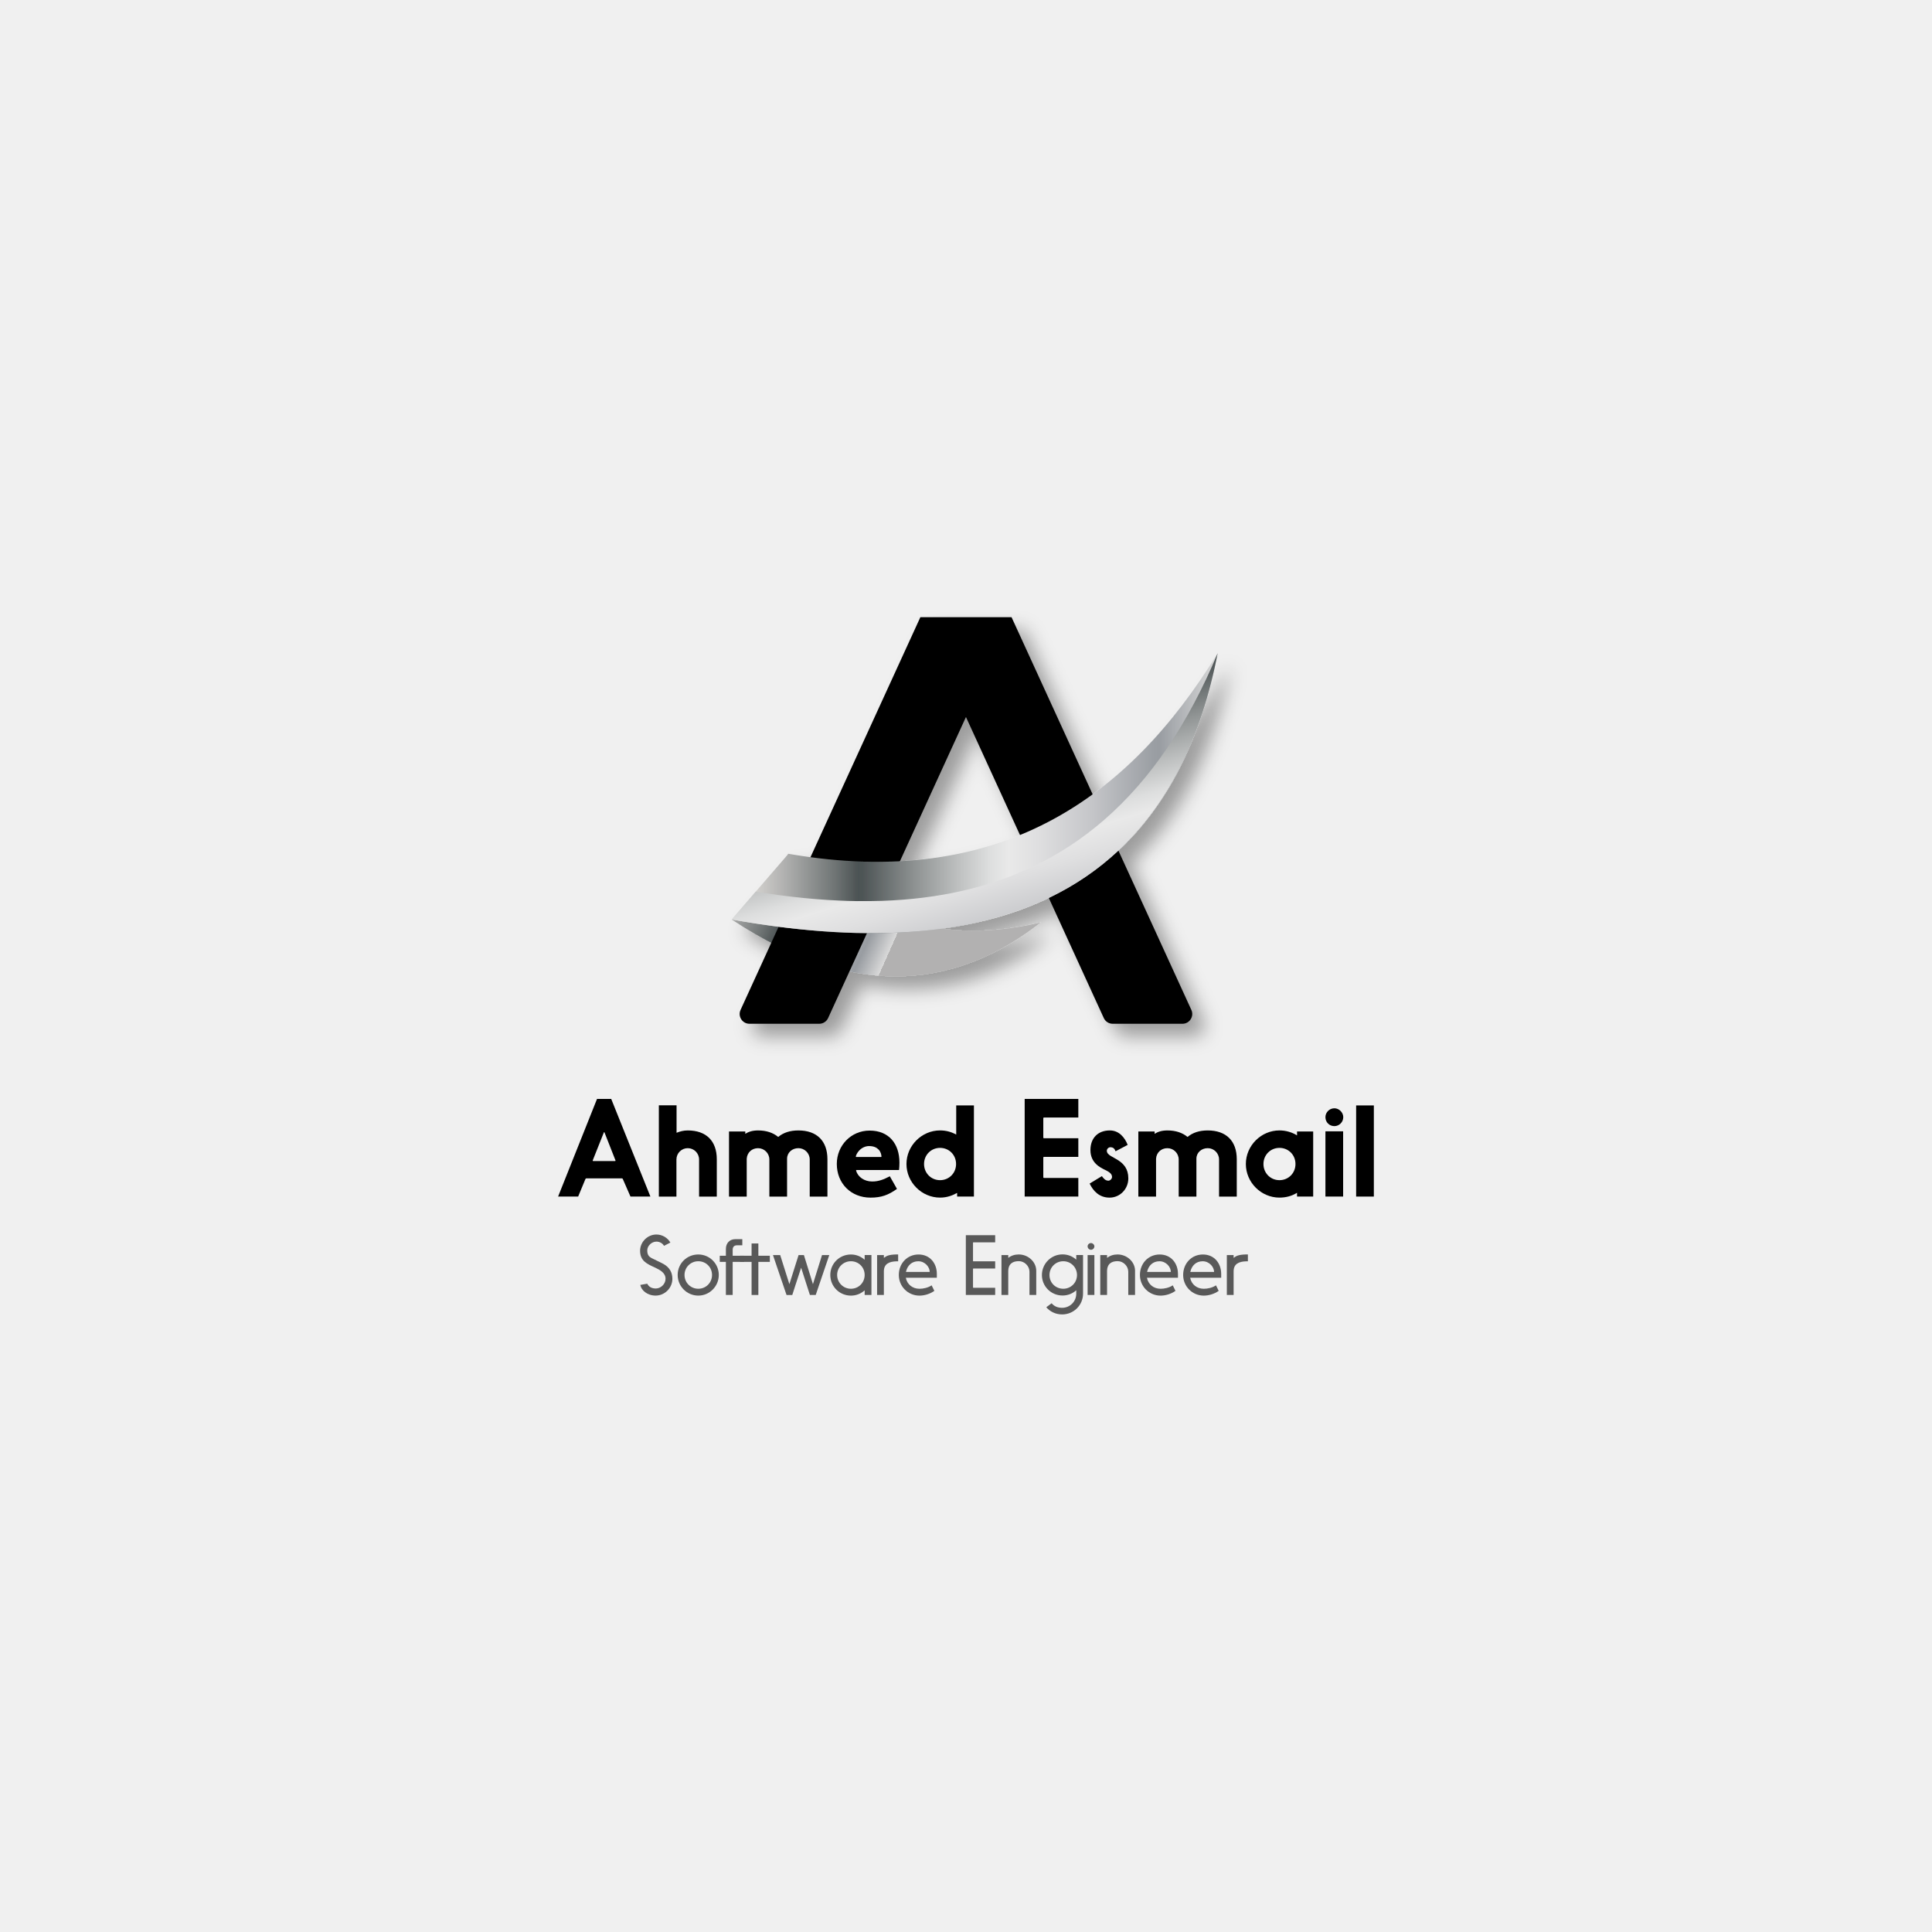
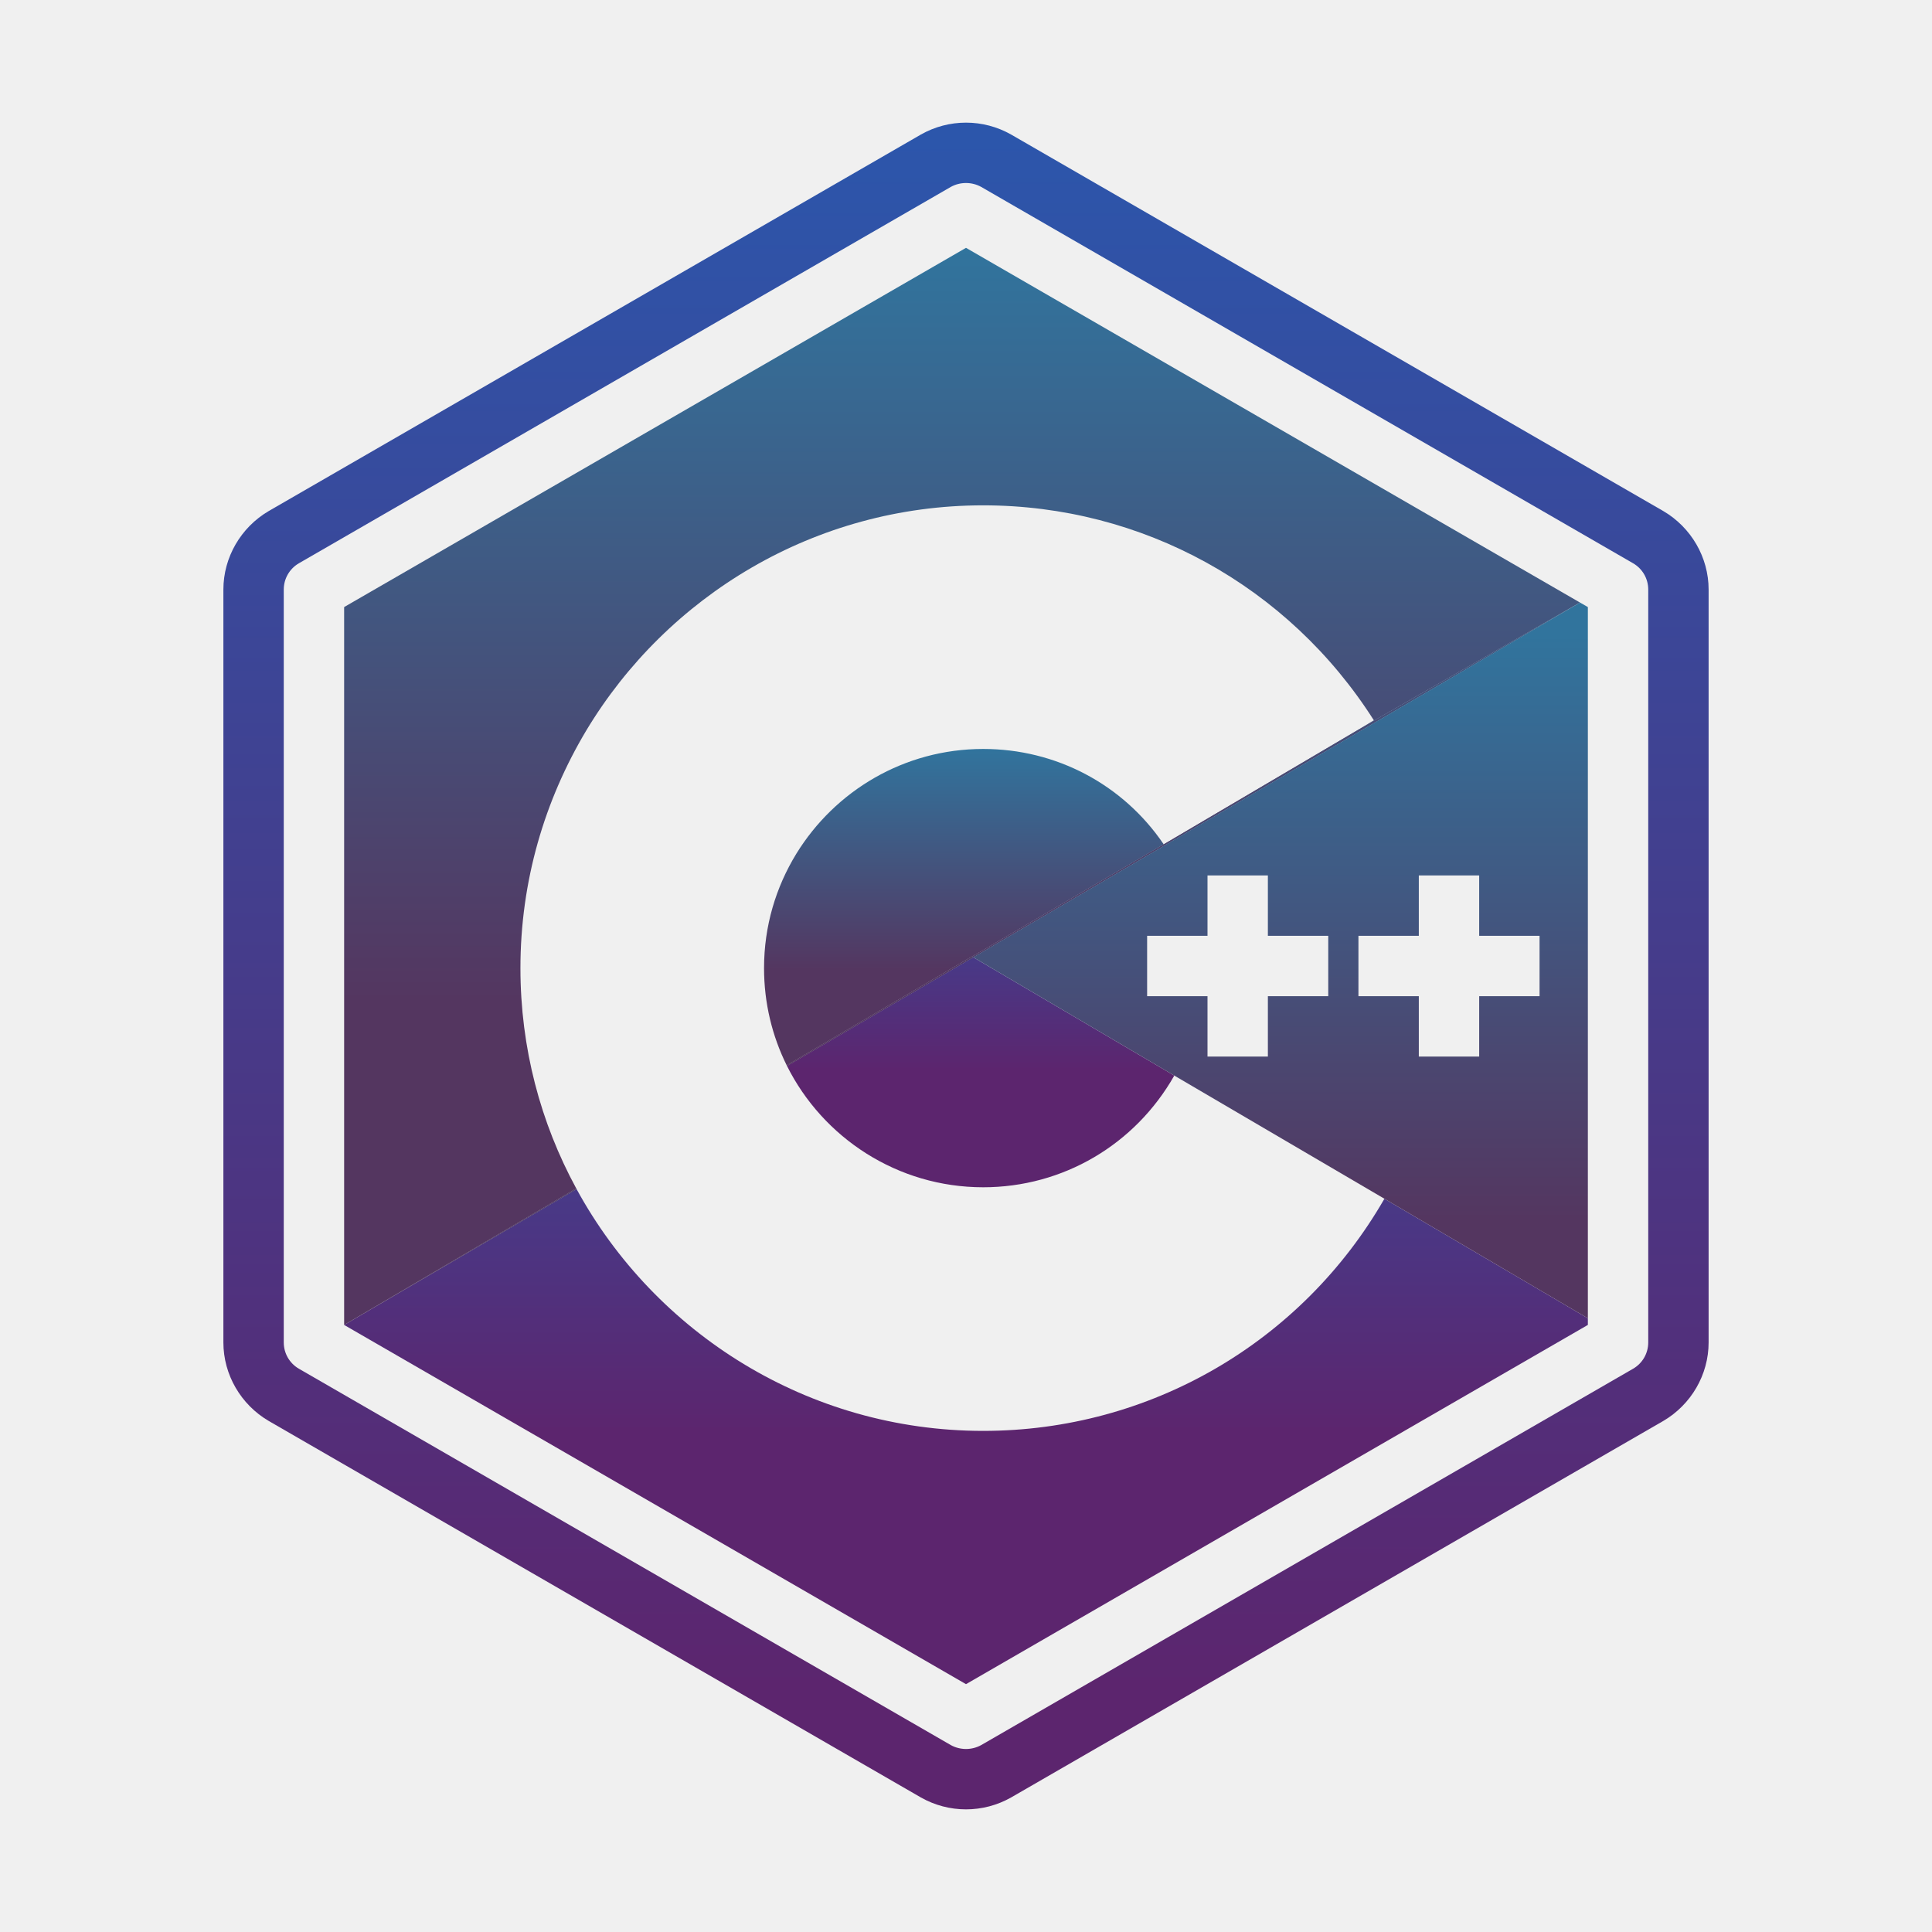
- <svg xmlns="http://www.w3.org/2000/svg" xmlns:xlink="http://www.w3.org/1999/xlink" id="Layer_1" data-name="Layer 1" viewBox="0 0 1080 1080">
+ <svg xmlns="http://www.w3.org/2000/svg" viewBox="0,0,256,256" width="64px" height="64px">
  <defs>
-     <style>
-       .cls-1, .cls-2, .cls-3, .cls-4, .cls-5, .cls-6 {
-         stroke-width: 0px;
-       }
- 
-       .cls-1, .cls-5 {
-         fill: #000;
-       }
- 
-       .cls-2 {
-         fill: url(#Steel-2);
-       }
- 
-       .cls-2, .cls-4, .cls-5, .cls-6 {
-         fill-rule: evenodd;
-       }
- 
-       .cls-7 {
-         filter: url(#drop-shadow-1);
-       }
- 
-       .cls-3 {
-         fill: #595959;
-       }
- 
-       .cls-4 {
-         fill: url(#linear-gradient);
-       }
- 
-       .cls-6 {
-         fill: url(#Steel);
-       }
-     </style>
-     <filter id="drop-shadow-1" filterUnits="userSpaceOnUse">
-       <feOffset dx="7" dy="7" />
-       <feGaussianBlur result="blur" stdDeviation="5" />
-       <feFlood flood-color="#000" flood-opacity=".35" />
-       <feComposite in2="blur" operator="in" />
-       <feComposite in="SourceGraphic" />
-     </filter>
-     <linearGradient id="linear-gradient" x1="401.38" y1="474.84" x2="502.49" y2="519.84" gradientUnits="userSpaceOnUse">
-       <stop offset="0" stop-color="#edeae8" />
-       <stop offset="0" stop-color="#e6e3e0" />
-       <stop offset=".06" stop-color="#d7d5d2" />
-       <stop offset=".19" stop-color="#b0b0af" />
-       <stop offset=".36" stop-color="#717676" />
-       <stop offset=".45" stop-color="#4c5354" />
-       <stop offset=".46" stop-color="#4e5556" />
-       <stop offset=".5" stop-color="#909494" />
-       <stop offset=".53" stop-color="#c0c2c2" />
-       <stop offset=".56" stop-color="#dddede" />
-       <stop offset=".57" stop-color="#e9e9e9" />
-       <stop offset=".63" stop-color="#dfdfe0" />
-       <stop offset=".74" stop-color="#c5c6c9" />
-       <stop offset=".87" stop-color="#9a9ea3" />
-       <stop offset=".88" stop-color="#999da2" />
-       <stop offset="1" stop-color="#d9d9d9" />
-       <stop offset="1" stop-color="#b2b1b1" />
+     <linearGradient x1="32.485" y1="26.009" x2="32.485" y2="39.6" gradientUnits="userSpaceOnUse" id="color-1">
+       <stop offset="0" stop-color="#2959af" />
+       <stop offset="0.695" stop-color="#5c256e" />
    </linearGradient>
-     <linearGradient id="Steel" x1="409" y1="443.4" x2="680.69" y2="443.4" gradientUnits="userSpaceOnUse">
-       <stop offset="0" stop-color="#edeae8" />
-       <stop offset="0" stop-color="#e6e3e0" />
-       <stop offset=".04" stop-color="#d7d5d2" />
-       <stop offset=".11" stop-color="#b0b0af" />
-       <stop offset=".21" stop-color="#717676" />
-       <stop offset=".26" stop-color="#4c5354" />
-       <stop offset=".27" stop-color="#4e5556" />
-       <stop offset=".38" stop-color="#909494" />
-       <stop offset=".47" stop-color="#c0c2c2" />
-       <stop offset=".53" stop-color="#dddede" />
-       <stop offset=".57" stop-color="#e9e9e9" />
-       <stop offset=".63" stop-color="#dfdfe0" />
-       <stop offset=".74" stop-color="#c5c6c9" />
-       <stop offset=".87" stop-color="#9a9ea3" />
-       <stop offset=".88" stop-color="#999da2" />
-       <stop offset="1" stop-color="#d9d9d9" />
-       <stop offset="1" stop-color="#b2b1b1" />
+     <linearGradient x1="32" y1="27.121" x2="32" y2="56.372" gradientUnits="userSpaceOnUse" id="color-2">
+       <stop offset="0" stop-color="#2959af" />
+       <stop offset="0.695" stop-color="#5c256e" />
    </linearGradient>
-     <linearGradient id="Steel-2" data-name="Steel" x1="519.02" y1="355.32" x2="585.65" y2="572.74" xlink:href="#Steel" />
+     <linearGradient x1="31.93" y1="24.81" x2="31.93" y2="35.29" gradientUnits="userSpaceOnUse" id="color-3">
+       <stop offset="0" stop-color="#31749d" />
+       <stop offset="0.699" stop-color="#543660" />
+     </linearGradient>
+     <linearGradient x1="31.87" y1="8.21" x2="31.87" y2="43.89" gradientUnits="userSpaceOnUse" id="color-4">
+       <stop offset="0" stop-color="#31749d" />
+       <stop offset="0.699" stop-color="#543660" />
+     </linearGradient>
+     <linearGradient x1="15.25" y1="32.704" x2="15.25" y2="48.615" gradientUnits="userSpaceOnUse" id="color-5">
+       <stop offset="0" stop-color="#31749d" />
+       <stop offset="0.699" stop-color="#543660" />
+     </linearGradient>
+     <linearGradient x1="29.15" y1="26.351" x2="29.15" y2="39.094" gradientUnits="userSpaceOnUse" id="color-6">
+       <stop offset="0" stop-color="#31749d" />
+       <stop offset="0.699" stop-color="#543660" />
+     </linearGradient>
+     <linearGradient x1="15.25" y1="30.671" x2="15.25" y2="43.89" gradientUnits="userSpaceOnUse" id="color-7">
+       <stop offset="0" stop-color="#31749d" />
+       <stop offset="0.699" stop-color="#543660" />
+     </linearGradient>
+     <linearGradient x1="29.15" y1="24.723" x2="29.15" y2="35.31" gradientUnits="userSpaceOnUse" id="color-8">
+       <stop offset="0" stop-color="#31749d" />
+       <stop offset="0.699" stop-color="#543660" />
+     </linearGradient>
+     <linearGradient x1="42.27" y1="13.698" x2="42.27" y2="56.641" gradientUnits="userSpaceOnUse" id="color-9">
+       <stop offset="0" stop-color="#31749d" />
+       <stop offset="0.699" stop-color="#543660" />
+     </linearGradient>
+     <linearGradient x1="42.27" y1="8.21" x2="42.27" y2="43.887" gradientUnits="userSpaceOnUse" id="color-10">
+       <stop offset="0" stop-color="#31749d" />
+       <stop offset="0.699" stop-color="#543660" />
+     </linearGradient>
+     <linearGradient x1="32" y1="1.255" x2="32" y2="56.081" gradientUnits="userSpaceOnUse" id="color-11">
+       <stop offset="0" stop-color="#2959af" />
+       <stop offset="1" stop-color="#5c256e" />
+     </linearGradient>
+     <linearGradient x1="42.42" y1="21" x2="42.42" y2="48.745" gradientUnits="userSpaceOnUse" id="color-12">
+       <stop offset="0" stop-color="#31749d" />
+       <stop offset="0.699" stop-color="#543660" />
+     </linearGradient>
  </defs>
-   <g class="cls-7">
-     <path class="cls-4" d="M409,514c71.92,47.58,128.69,36.32,172.68,1.7-63.63,14.89-105.02-8.88-140.93-38.43,0,0-21.75,34.8-31.75,36.72h0Z" />
-     <path class="cls-5" d="M565.49,345.09h-51.03l102.57,224.01c.89,1.95,2.83,3.19,4.97,3.19h39c3.98,0,6.63-4.12,4.97-7.75l-100.48-219.46Z" />
-     <path class="cls-5" d="M514.46,345.09h51.03l-102.57,224.01c-.89,1.95-2.83,3.19-4.97,3.19h-39c-3.98,0-6.63-4.12-4.97-7.75l100.48-219.46Z" />
-     <path class="cls-6" d="M409,514c163.71,29.5,248.05-27.58,271.69-148.87-50.22,82.01-122.91,132.41-239.94,112.15-13.72,15.87-19.24,22.24-31.75,36.72h0Z" />
-     <path class="cls-2" d="M479.18,503.73c-3.36-.04-6.73-.13-10.18-.31-8.43-.36-17.13-1.08-26.05-2.11-5.16-.58-10.36-1.3-15.65-2.11-.58-.09-1.17-.18-1.75-.27-1.03-.13-2.06-.31-3.09-.49-3.99,4.62-8.07,9.33-13.45,15.56,9.01,1.61,17.76,2.96,26.28,4.08,8.07,1.03,15.92,1.84,23.54,2.42,8.88.67,17.49,1.08,25.83,1.12,14.8.13,28.74-.72,41.79-2.47,22.42-3.05,42.33-8.83,59.86-17.22,14.62-6.99,27.58-15.87,38.88-26.46,28.25-26.37,46.41-63.58,55.51-110.35-16.55,39.55-37.44,70.53-63.4,93.13-11.93,10.4-24.98,19.01-39.19,25.83-24.75,11.93-53,18.43-85.2,19.51-4.48.13-9.06.18-13.72.13h0Z" />
-   </g>
-   <g>
-     <g>
-       <path class="cls-1" d="M352.44,668.89l-4.29-9.83c-.07-.22-.29-.36-.58-.36h-19.72c-.29,0-.51.15-.58.36l-4.08,9.83h-11.21l21.76-54.59h7.93l21.91,54.59h-11.14ZM337.73,632.86c-.07,0-.15.07-.15.15q-.07.07-.07.15l-6.11,15.36c-.07.07-.07.15-.07.29s.07.22.29.22h12.16c.22,0,.29-.07.29-.29,0-.07,0-.15-.07-.22l-6.04-15.36q-.07-.07-.07-.15l-.15-.15Z" />
-       <path class="cls-1" d="M378.2,633.23c1.97-.8,4-1.31,6.26-1.31,10.26,0,16.23,5.82,16.23,16.09v20.89h-9.9v-20.74c0-3.49-2.84-6.33-6.33-6.33s-6.33,2.84-6.33,6.33v20.74h-9.83v-51.02h9.9v15.36Z" />
-       <path class="cls-1" d="M407.52,632.5h9.1v1.31c1.67-1.09,3.93-1.89,7.13-1.89,4.73,0,8.44,1.31,11.28,3.64,2.84-2.4,6.62-3.64,11.28-3.64,10.26,0,16.23,5.82,16.23,16.09v20.89h-9.9v-20.74c0-3.49-2.84-6.33-6.33-6.33s-6.33,2.47-6.33,5.9v21.18h-9.9v-20.74c0-3.49-2.84-6.33-6.33-6.33s-6.11,2.47-6.33,5.9v21.18h-9.9v-36.39Z" />
-       <path class="cls-1" d="M497.41,657.54l4,7.06c-4.88,3.49-8.81,4.88-14.78,4.88-10.92,0-18.85-7.93-18.85-18.85,0-10.34,8.01-18.63,18.34-18.63,10.84,0,16.67,7.42,16.67,17.91,0,1.53-.07,2.69-.22,4.15h-23.8c-.15,0-.22.15-.22.36,1.09,3.57,4.59,6.04,9.03,6.04,3.64,0,6.48-1.16,9.83-2.91ZM480.52,642.91c-1.46,1.46-2.11,3.13-2.11,3.64,0,.15.07.22.29.22h13.76c.22,0,.29-.07.29-.15,0-1.02-.44-2.84-1.6-4s-2.69-1.96-5.39-1.96c-1.96,0-3.93.95-5.24,2.26Z" />
-       <path class="cls-1" d="M535.03,666.85c-2.62,1.46-5.75,2.62-9.53,2.62-10.26,0-18.78-8.52-18.78-18.78s8.52-18.78,18.78-18.78c3.42,0,6.4.87,9.03,2.33v-16.3h9.9v50.95h-9.39v-2.04ZM525.5,659.72c5.02,0,8.95-3.93,8.95-9.03s-3.93-9.02-8.95-9.02-8.95,3.93-8.95,9.02,3.93,9.03,8.95,9.03Z" />
-       <path class="cls-1" d="M583.21,658.04c0,.29.15.44.44.44h19.14v10.41h-29.99v-54.59h29.99v10.41h-19.14c-.29,0-.44.15-.44.44v10.7c0,.29.15.44.44.44h19.14v10.41h-19.14c-.29,0-.44.15-.44.44v10.92Z" />
-       <path class="cls-1" d="M615.96,657.46c.8,1.09,1.82,2.55,3.64,2.55.87,0,2.04-.95,2.04-2.11,0-2.11-2.48-3.2-3.93-3.93-2.62-1.31-8.15-3.86-8.15-11.06,0-6.7,4.15-10.99,10.85-10.99,5.09,0,8.3,3.86,9.97,8.08l-6.77,3.57c-.51-1.38-1.24-2.26-2.91-2.26-.87,0-1.97.8-1.97,1.97,0,2.4,3.35,3.35,6.48,5.39,2.84,1.89,5.53,4.66,5.53,10.04,0,6.04-4.73,10.77-10.48,10.77s-9.17-3.71-11.14-7.86l6.84-4.15Z" />
-       <path class="cls-1" d="M636.34,632.5h9.1v1.31c1.67-1.09,3.93-1.89,7.13-1.89,4.73,0,8.44,1.31,11.28,3.64,2.84-2.4,6.62-3.64,11.28-3.64,10.26,0,16.23,5.82,16.23,16.09v20.89h-9.9v-20.74c0-3.49-2.84-6.33-6.33-6.33s-6.33,2.47-6.33,5.9v21.18h-9.9v-20.74c0-3.49-2.84-6.33-6.33-6.33s-6.11,2.47-6.33,5.9v21.18h-9.9v-36.39Z" />
-       <path class="cls-1" d="M734.08,632.5v36.39h-9.03v-2.11c-2.91,1.82-6.26,2.69-9.83,2.69-10.26,0-18.78-8.52-18.78-18.78s8.52-18.78,18.78-18.78c3.57,0,6.99,1.02,9.83,2.77v-2.18h9.03ZM715.23,659.72c5.02,0,8.95-3.93,8.95-9.03s-3.93-9.02-8.95-9.02-8.95,3.93-8.95,9.02,3.93,9.03,8.95,9.03Z" />
-       <path class="cls-1" d="M745.94,619.54c2.62,0,4.95,2.33,4.95,4.95,0,2.84-2.33,5.02-4.95,5.02-2.84,0-5.02-2.18-5.02-5.02,0-2.62,2.18-4.95,5.02-4.95ZM740.92,632.42h9.9v36.46h-9.9v-36.46Z" />
-       <path class="cls-1" d="M758.09,617.94h9.9v50.95h-9.9v-50.95Z" />
-     </g>
-     <g>
-       <path class="cls-3" d="M361.83,717.61c.85,1.74,2.5,2.67,4.77,2.67,2.72,0,5.44-2.41,5.44-5.44,0-3.39-3.25-4.99-5.75-6.2-4.72-2.14-8.47-3.83-8.47-9.45,0-4.99,4.23-9.09,9.09-9.09,3.34,0,6.28,1.83,7.84,4.5l-3.57,1.83c-.76-1.43-2.5-2.36-4.23-2.36-2.67,0-5.13,2.36-5.13,4.9s.98,3.52,2.36,4.28c1.56.85,5.04,2.36,6.91,3.43,3.25,1.92,4.77,4.64,4.77,8.2,0,5.17-4.32,9.36-9.36,9.36-4.68,0-8.07-2.99-8.56-5.97l3.88-.67Z" />
-       <path class="cls-3" d="M390.36,701.26c6.33,0,11.45,5.13,11.45,11.45s-5.13,11.54-11.45,11.54-11.54-5.13-11.54-11.54,5.13-11.45,11.54-11.45ZM390.36,720.42c4.28,0,7.67-3.39,7.67-7.71s-3.39-7.67-7.67-7.67-7.71,3.39-7.71,7.67,3.39,7.71,7.71,7.71Z" />
-       <path class="cls-3" d="M405.78,698.14c0-3.34,2.23-5.44,5.26-5.44h3.92v3.43h-2.94c-1.38,0-2.45.67-2.45,2.5v3.34h6.42v3.43h-6.42v18.5h-3.79v-18.5h-3.43v-3.43h3.43v-3.83Z" />
-       <path class="cls-3" d="M420.14,695.11h3.79v6.86h6.42v3.43h-6.42v18.5h-3.79v-18.5h-6.46v-3.43h6.46v-6.86Z" />
-       <path class="cls-3" d="M432.08,701.61h4.06l5.04,15.96.09.31.09-.31,5.04-15.96h2.99l4.95,15.91.09.36.13-.4,4.95-15.87h4.06l-7.58,22.29h-3.25l-4.9-15.24-3.12,9.54-1.83,5.71h-3.21l-7.58-22.29Z" />
-       <path class="cls-3" d="M483.35,701.57h3.79v22.33h-3.79v-2.58c-2.09,1.83-4.68,2.94-7.67,2.94-6.42,0-11.54-5.13-11.54-11.54s5.13-11.45,11.54-11.45c2.99,0,5.57,1.11,7.67,2.94v-2.63ZM475.68,720.42c4.28,0,7.67-3.39,7.67-7.71s-3.39-7.67-7.67-7.67-7.71,3.39-7.71,7.67,3.39,7.71,7.71,7.71Z" />
-       <path class="cls-3" d="M490.3,701.61h3.79v1.56c1.43-1.07,2.58-1.78,6.64-1.92h1.34v3.83h-.94c-4.19.13-7.04,1.47-7.04,5.62v13.19h-3.79v-22.29Z" />
-       <path class="cls-3" d="M520.79,718.51l1.52,3.08c-2.45,1.78-5.66,2.67-8.33,2.67-6.42,0-11.54-5.13-11.54-11.54s4.64-11.45,11.05-11.45,10.21,4.99,10.21,10.83v2.18h-17.34c.71,3.7,3.74,6.15,7.62,6.15,2.14,0,4.72-.53,6.82-1.92ZM506.48,710.75c0,.09-.04.18-.04.27h13.28c0-2.76-2.67-5.97-6.37-5.97s-6.06,2.41-6.86,5.71Z" />
-       <path class="cls-3" d="M556.31,723.9h-16.4v-33.43h16.4v4.01h-12.12c-.18,0-.27.04-.27.18v10.25c0,.13.09.18.27.18h12.12v4.01h-12.12c-.18,0-.27.09-.27.22v10.3c0,.18.09.27.27.27h12.12v4.01Z" />
-       <path class="cls-3" d="M559.84,701.61h3.79v1.56c1.65-1.29,3.61-1.92,5.88-1.92,5.17,0,9.76,4.06,9.76,9.14v13.5h-3.79v-12.97c0-3.16-2.76-5.93-5.93-5.93s-5.93,1.25-5.93,5.71v13.19h-3.79v-22.29Z" />
-       <path class="cls-3" d="M587.87,728.53c1.43,1.74,3.43,2.54,5.88,2.54,4.37,0,7.89-3.52,7.89-7.89v-1.92c-2.01,1.83-4.68,2.94-7.67,2.94-6.42,0-11.54-5.13-11.54-11.45s5.13-11.54,11.54-11.54c2.99,0,5.66,1.11,7.67,2.94v-2.58h3.79v21.57c0,6.46-5.21,11.63-11.68,11.63-3.61,0-6.73-1.52-8.87-4.01l2.99-2.23ZM594.38,720.42c4.28,0,7.67-3.39,7.67-7.67s-3.39-7.71-7.67-7.71-7.71,3.39-7.71,7.71,3.39,7.67,7.71,7.67Z" />
-       <path class="cls-3" d="M607.98,696.71c0-1.02.89-1.83,1.92-1.83.94,0,1.87.89,1.87,1.83,0,1.03-.85,1.92-1.87,1.92s-1.92-.85-1.92-1.92ZM607.98,701.61h3.79v22.29h-3.79v-22.29Z" />
-       <path class="cls-3" d="M615.07,701.61h3.79v1.56c1.65-1.29,3.61-1.92,5.88-1.92,5.17,0,9.76,4.06,9.76,9.14v13.5h-3.79v-12.97c0-3.16-2.76-5.93-5.93-5.93s-5.93,1.25-5.93,5.71v13.19h-3.79v-22.29Z" />
-       <path class="cls-3" d="M655.58,718.51l1.52,3.08c-2.45,1.78-5.66,2.67-8.33,2.67-6.42,0-11.54-5.13-11.54-11.54s4.64-11.45,11.05-11.45,10.21,4.99,10.21,10.83v2.18h-17.34c.71,3.7,3.74,6.15,7.62,6.15,2.14,0,4.72-.53,6.82-1.92ZM641.28,710.75c0,.09-.04.18-.04.27h13.28c0-2.76-2.67-5.97-6.37-5.97s-6.06,2.41-6.86,5.71Z" />
-       <path class="cls-3" d="M679.74,718.51l1.52,3.08c-2.45,1.78-5.66,2.67-8.33,2.67-6.42,0-11.54-5.13-11.54-11.54s4.64-11.45,11.05-11.45,10.21,4.99,10.21,10.83v2.18h-17.34c.71,3.7,3.74,6.15,7.62,6.15,2.14,0,4.72-.53,6.82-1.92ZM665.44,710.75c0,.09-.04.18-.04.27h13.28c0-2.76-2.67-5.97-6.37-5.97s-6.06,2.41-6.86,5.71Z" />
-       <path class="cls-3" d="M685.81,701.61h3.79v1.56c1.43-1.07,2.58-1.78,6.64-1.92h1.34v3.83h-.94c-4.19.13-7.04,1.47-7.04,5.62v13.19h-3.79v-22.29Z" />
+   <g fill="none" fill-rule="nonzero" stroke="none" stroke-width="1" stroke-linecap="butt" stroke-linejoin="miter" stroke-miterlimit="10" stroke-dasharray="" stroke-dashoffset="0" font-family="none" font-weight="none" font-size="none" text-anchor="none" style="mix-blend-mode: normal">
+     <g transform="scale(4,4)">
+       <path d="M26.07,35.31l6.17,-3.6l6.66,3.92c-1.3,2.29 -3.69,3.7 -6.33,3.7c-2.84,0 -5.31,-1.64 -6.5,-4.02z" fill="url(#color-1)" />
+       <path d="M52.6,43.67v0.22l-20.6,11.9l-20.6,-11.9l7.7,-4.5c2.6,4.77 7.67,8.01 13.47,8.01c5.52,0 10.55,-2.93 13.29,-7.69z" fill="url(#color-2)" />
+       <path d="M38.55,27.97l-6.35,3.72h-0.01l-6.13,3.6c-0.48,-0.97 -0.75,-2.06 -0.75,-3.22c0,-1.39 0.39,-2.68 1.07,-3.79c1.28,-2.08 3.57,-3.47 6.19,-3.47c2.41,0 4.63,1.17 5.98,3.16z" fill="url(#color-3)" />
+       <path d="M45.12,24.1l0.39,-0.24c-2.83,-4.45 -7.67,-7.12 -12.94,-7.12c-5.58,0 -10.47,3 -13.15,7.46c-1.38,2.31 -2.18,4.99 -2.18,7.87c0,2.65 0.67,5.13 1.85,7.3l-7.69,4.52v-23.78l20.6,-11.9l20.34,11.75z" fill="url(#color-4)" />
+       <path d="M19.09,39.37c0,0.01 0.01,0.01 0.01,0.02l-7.7,4.5z" fill="url(#color-5)" />
+       <path d="M32.24,31.71l-6.17,3.6c0,-0.01 -0.01,-0.01 -0.01,-0.02l6.13,-3.6h0.01z" fill="url(#color-6)" />
+       <path d="M19.09,39.37c0,0.01 0.01,0.01 0.01,0.02l-7.7,4.5z" fill="url(#color-7)" />
+       <path d="M32.24,31.71l-6.17,3.6c0,-0.01 -0.01,-0.01 -0.01,-0.02l6.13,-3.6h0.01z" fill="url(#color-8)" />
+       <path d="M52.34,19.96l-20.1,11.75l-0.04,-0.02l6.35,-3.72l6.57,-3.87z" fill="url(#color-9)" />
+       <path d="M52.34,19.96l-20.1,11.75l-0.04,-0.02l6.35,-3.72l6.57,-3.87z" fill="url(#color-10)" />
+       <path d="M55.1,16.93l-21.6,-12.47c-0.93,-0.53 -2.07,-0.53 -3,0l-21.6,12.47c-0.92,0.54 -1.5,1.53 -1.5,2.6v24.94c0,1.07 0.58,2.06 1.5,2.6l21.6,12.47c0.93,0.53 2.07,0.53 3,0l21.6,-12.47c0.92,-0.54 1.5,-1.53 1.5,-2.6v-24.94c0,-1.07 -0.58,-2.06 -1.5,-2.6zM54.6,44.47c0,0.36 -0.19,0.69 -0.5,0.87l-21.6,12.47c-0.31,0.17 -0.69,0.17 -1,0l-21.6,-12.47c-0.31,-0.18 -0.5,-0.51 -0.5,-0.87v-24.94c0,-0.36 0.19,-0.69 0.5,-0.87l21.6,-12.47c0.31,-0.17 0.69,-0.17 1,0l21.6,12.47c0.31,0.18 0.5,0.51 0.5,0.87z" fill="url(#color-11)" />
+       <path d="M45.86,39.7v0.01l-6.96,-4.08z" fill="#ffffff" />
+       <path d="M52.34,19.96l-20.1,11.75l6.66,3.92l6.96,4.08l6.74,3.96v-23.56zM44,33h-2v2h-2v-2h-2v-2h2v-2h2v2h2zM51,33h-2v2h-2v-2h-2v-2h2v-2h2v2h2z" fill="url(#color-12)" />
    </g>
  </g>
</svg>
